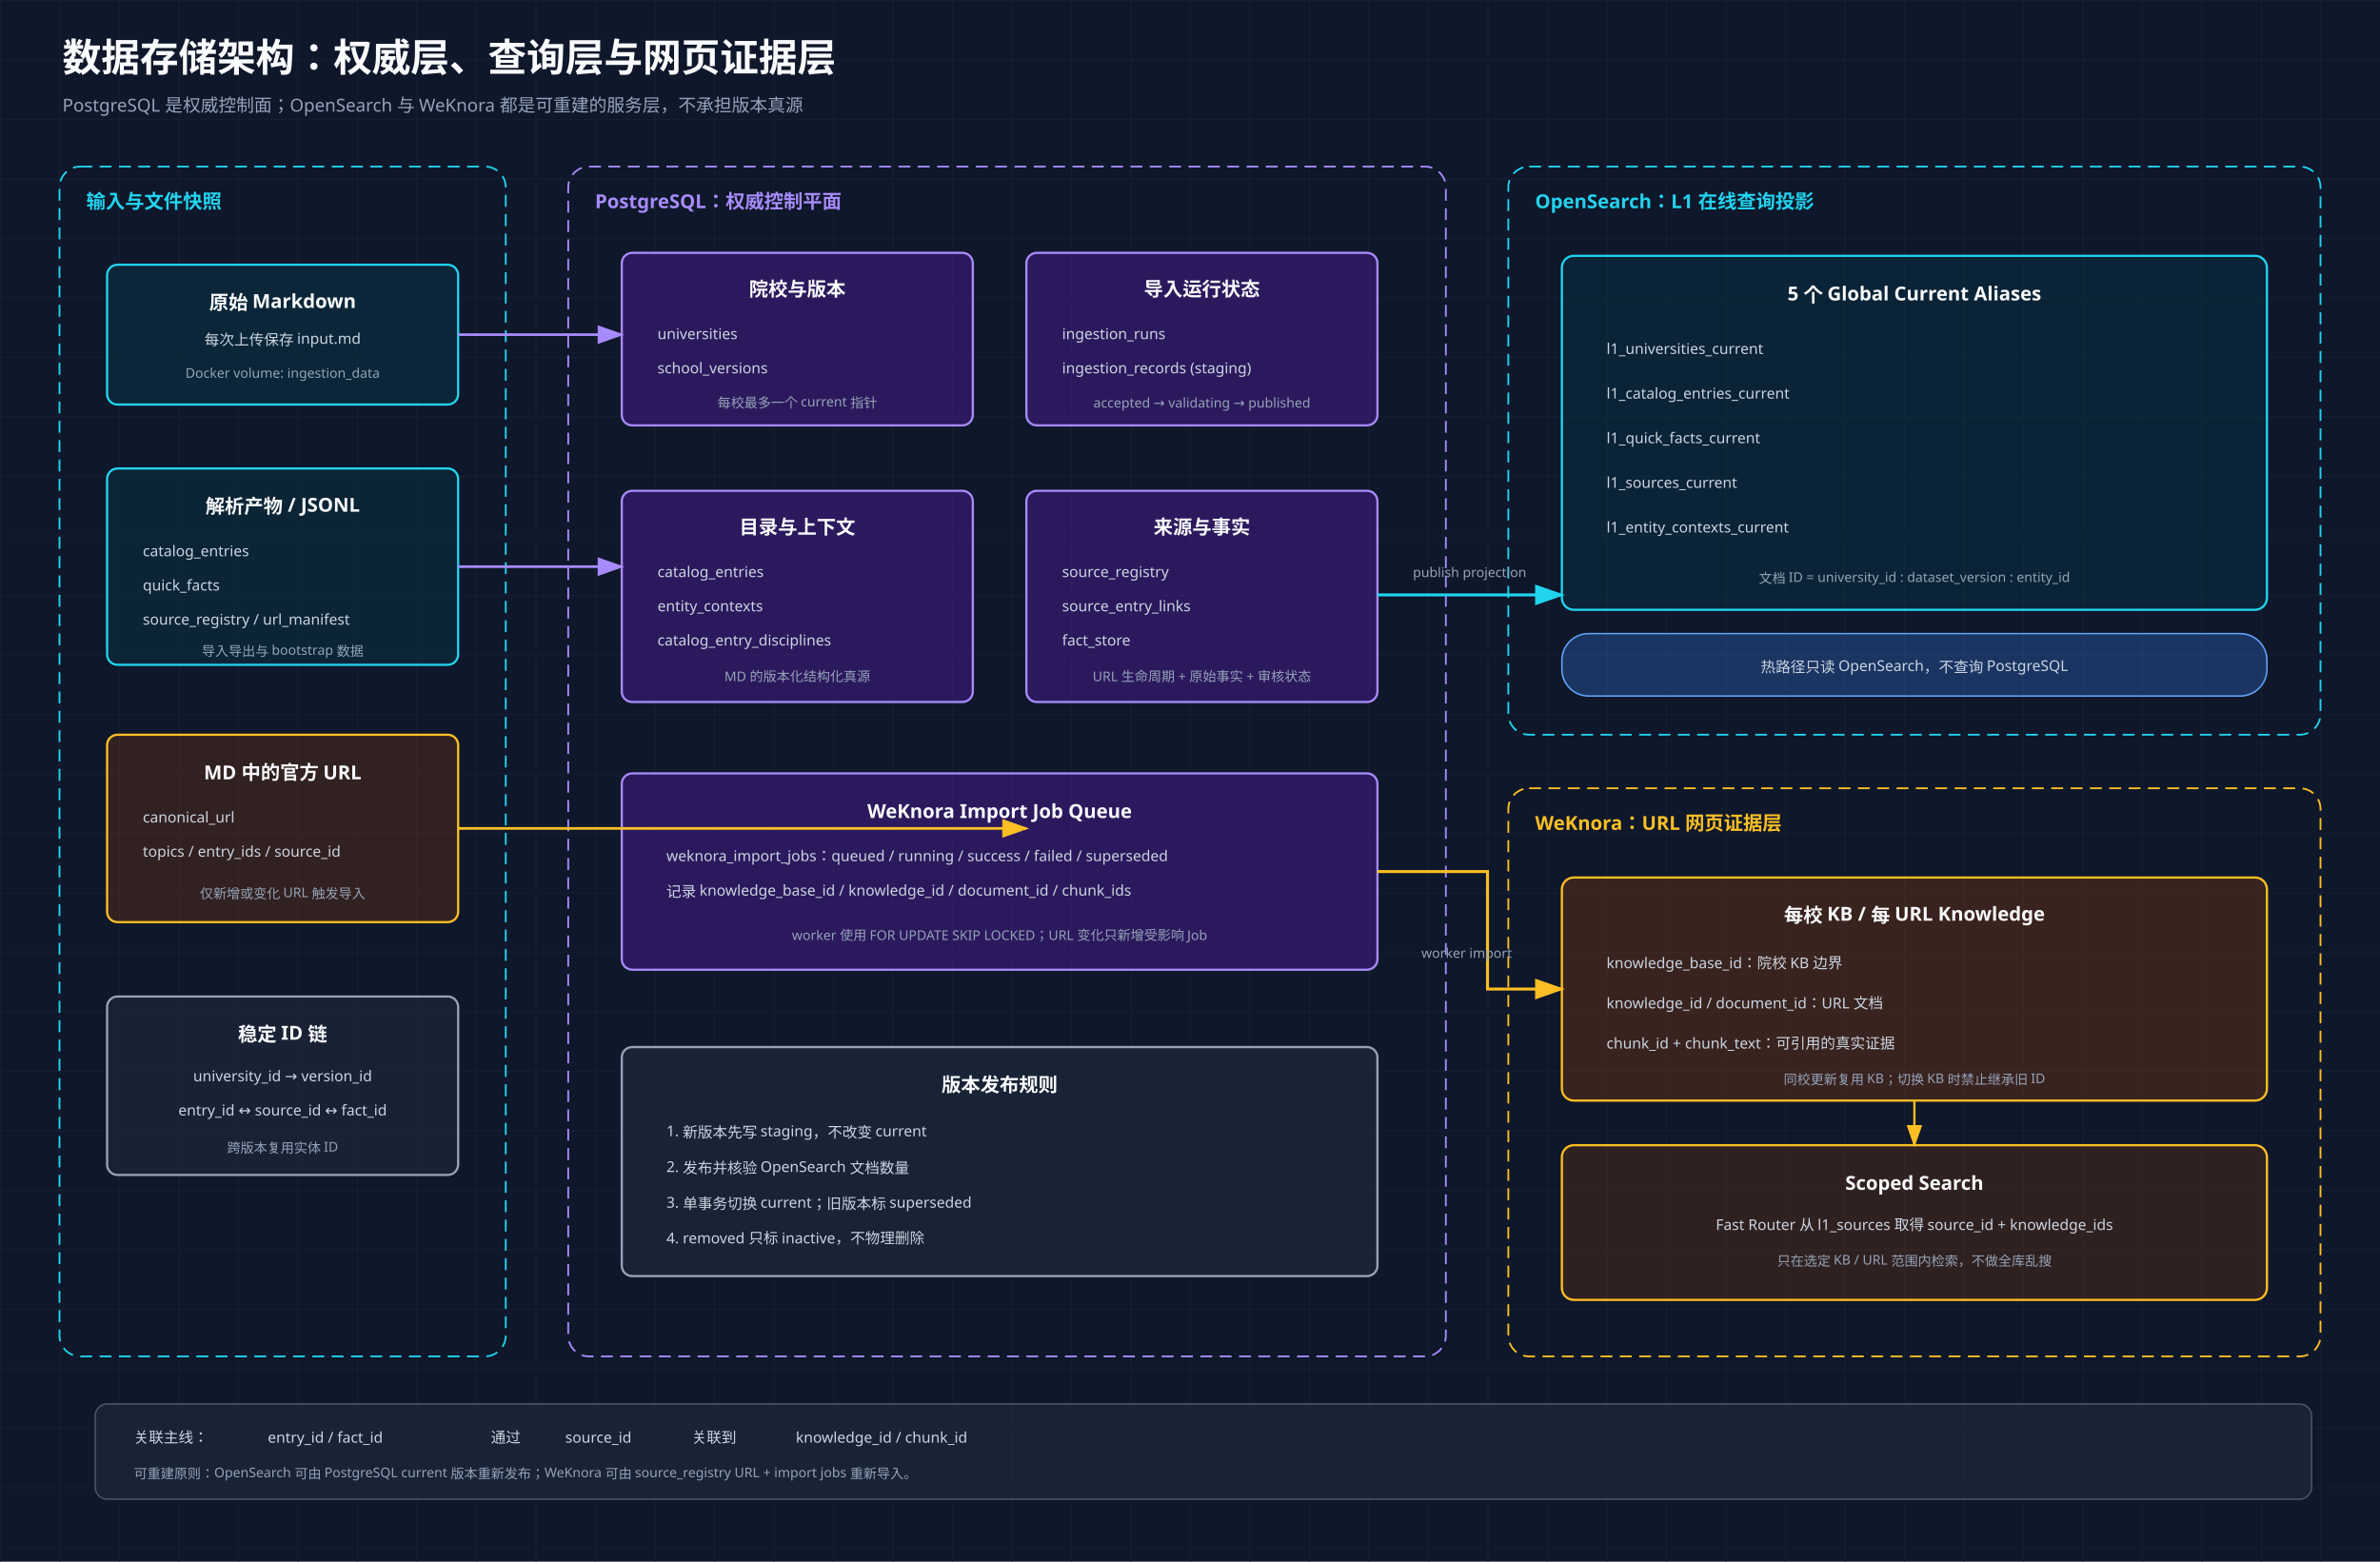
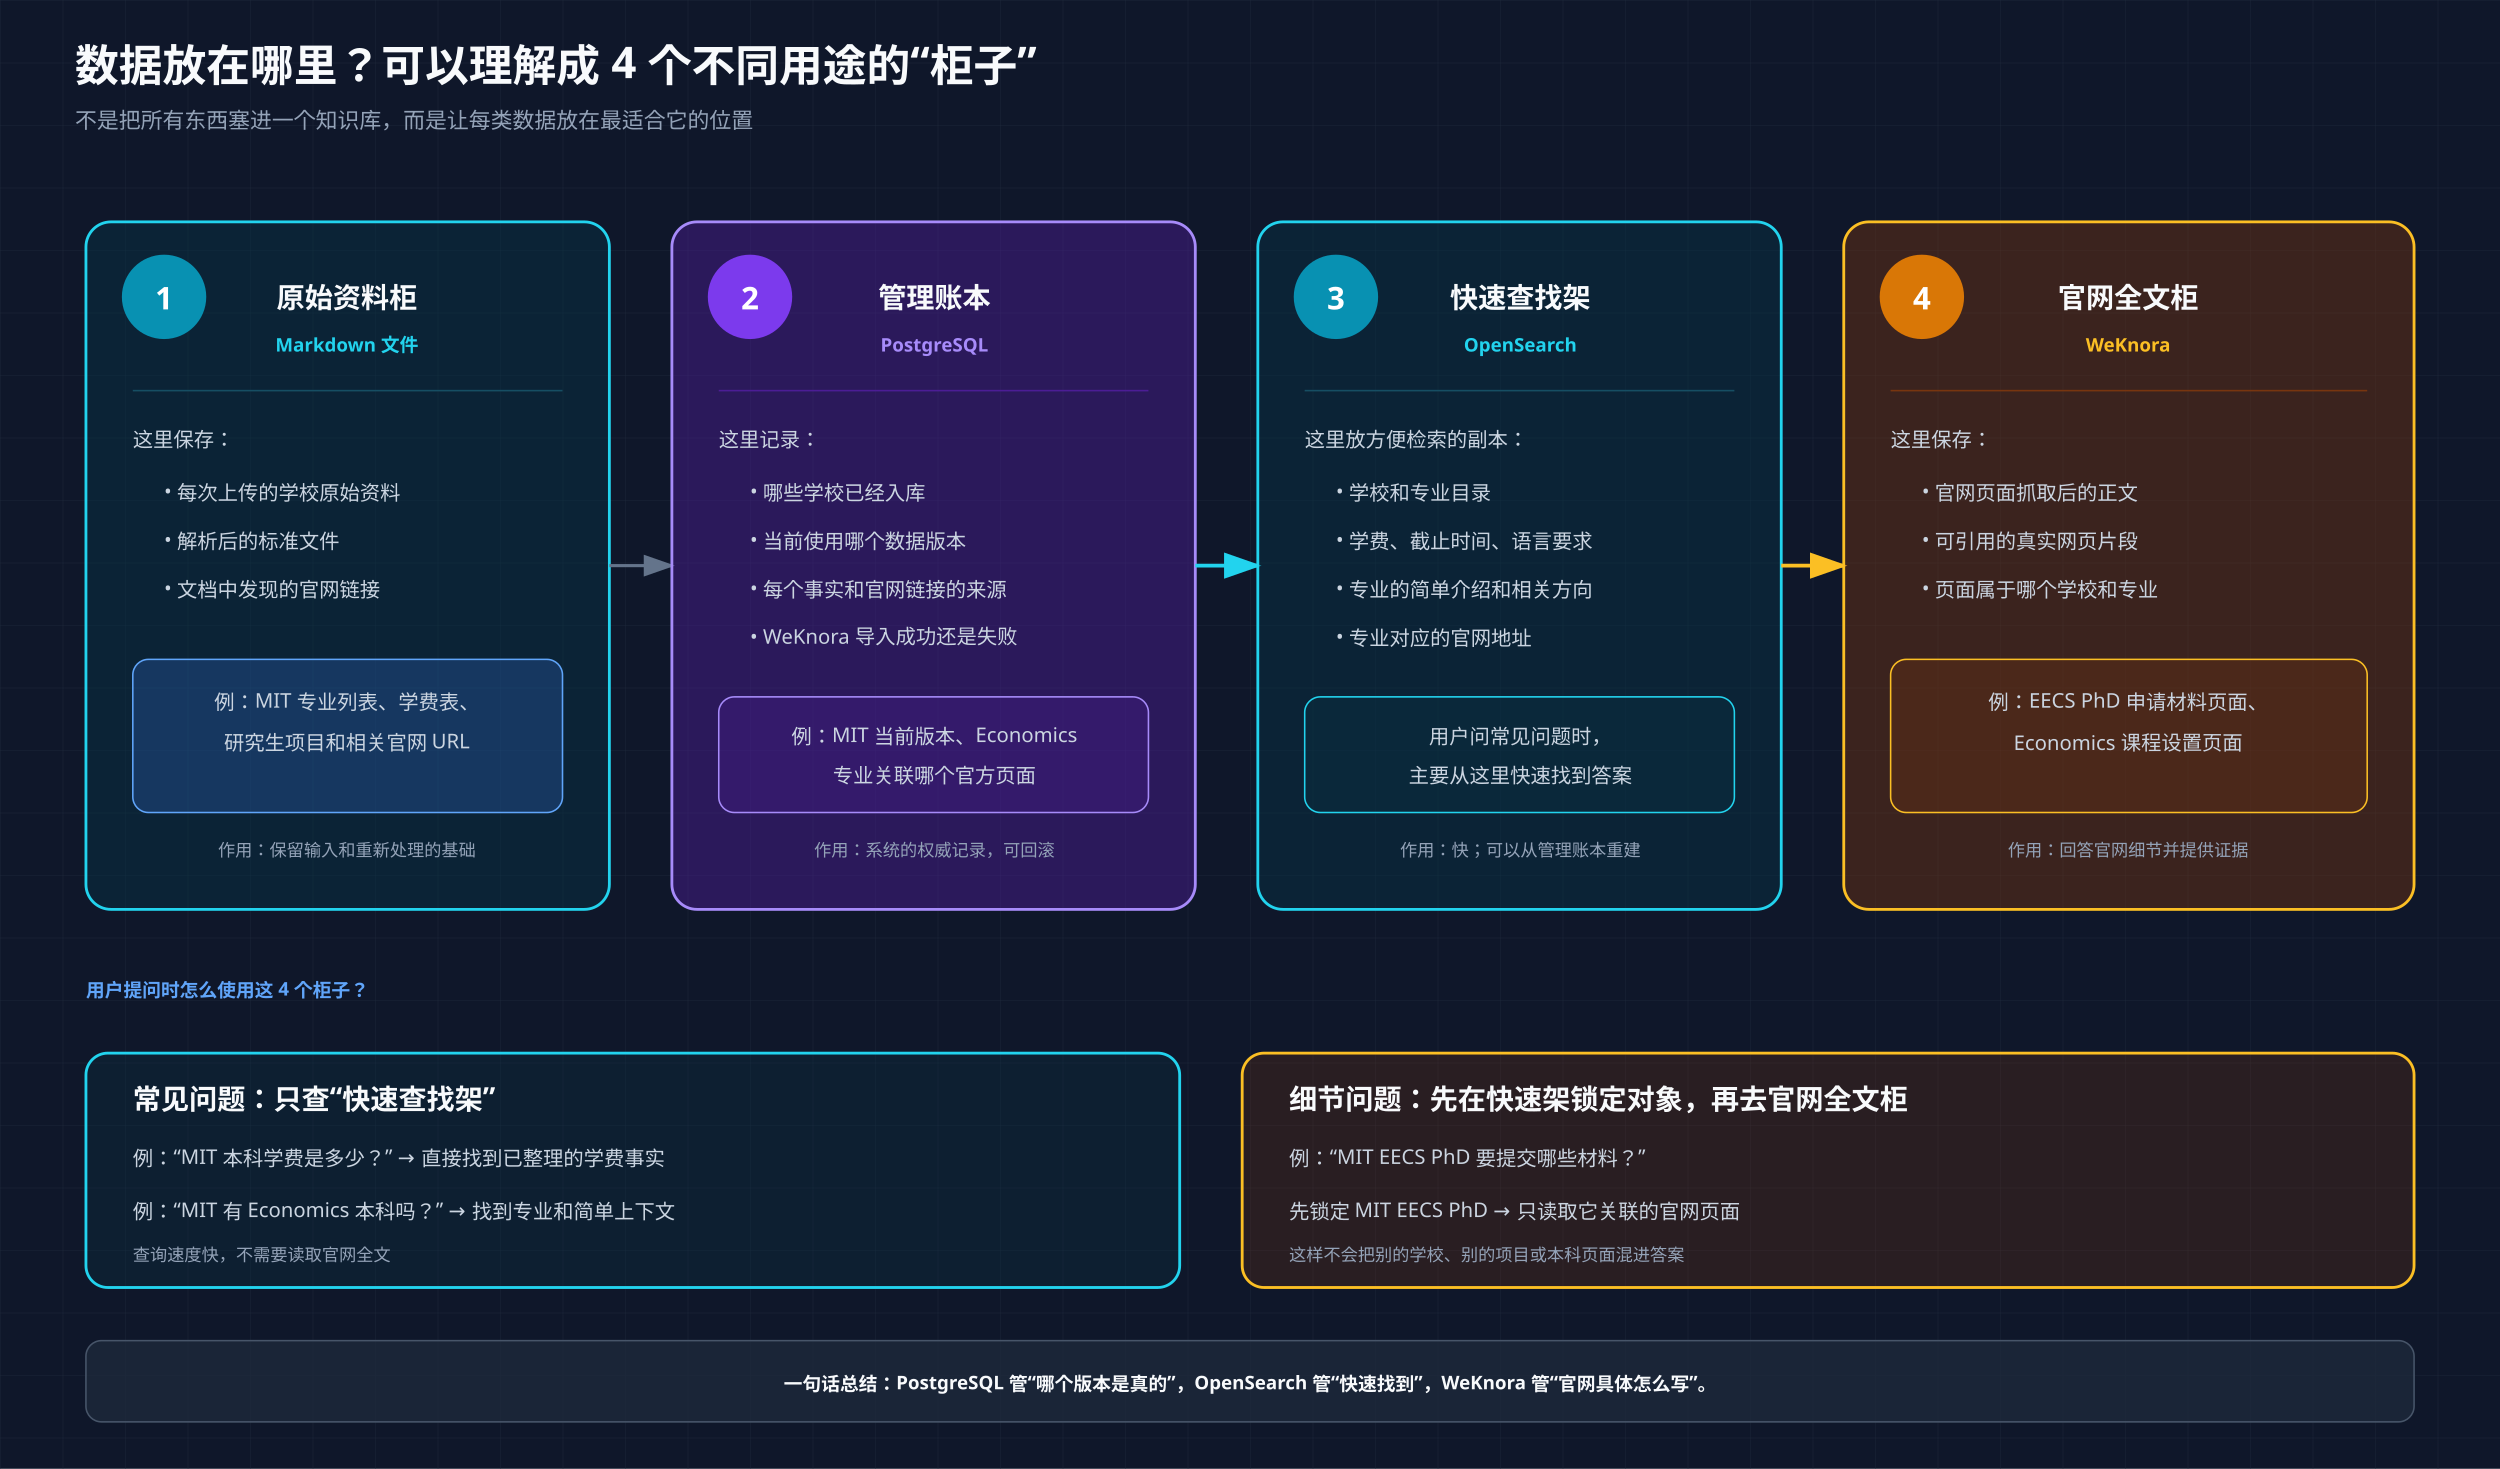
- <svg xmlns="http://www.w3.org/2000/svg" viewBox="0 0 1600 1050">
+ <svg xmlns="http://www.w3.org/2000/svg" viewBox="0 0 1600 940">
  <defs>
-     <pattern id="grid3" width="40" height="40" patternUnits="userSpaceOnUse">
+     <pattern id="g3" width="40" height="40" patternUnits="userSpaceOnUse">
      <path d="M40 0H0V40" fill="none" stroke="#1e293b" stroke-width="0.5" />
    </pattern>
-     <marker id="av" markerWidth="10" markerHeight="7" refX="9" refY="3.5" orient="auto">
-       <polygon points="0 0,10 3.5,0 7" fill="#a78bfa" />
+     <marker id="a3" markerWidth="10" markerHeight="7" refX="9" refY="3.5" orient="auto">
+       <polygon points="0 0,10 3.5,0 7" fill="#64748b" />
    </marker>
-     <marker id="ac" markerWidth="10" markerHeight="7" refX="9" refY="3.5" orient="auto">
+     <marker id="c3" markerWidth="10" markerHeight="7" refX="9" refY="3.5" orient="auto">
      <polygon points="0 0,10 3.5,0 7" fill="#22d3ee" />
    </marker>
-     <marker id="am" markerWidth="10" markerHeight="7" refX="9" refY="3.5" orient="auto">
+     <marker id="m3" markerWidth="10" markerHeight="7" refX="9" refY="3.5" orient="auto">
      <polygon points="0 0,10 3.5,0 7" fill="#fbbf24" />
    </marker>
-     <style>text{font-family:'JetBrains Mono','Noto Sans SC','PingFang SC',sans-serif;letter-spacing:0}.title{font-size:26px;font-weight:700;fill:#f8fafc}.sub{font-size:12px;fill:#94a3b8}.name{font-size:13px;font-weight:700;fill:#f8fafc}.desc{font-size:10px;fill:#cbd5e1}.tiny{font-size:9px;fill:#94a3b8}.section{font-size:13px;font-weight:700}.box{stroke-width:1.5}.region{fill:none;stroke-width:1.2;stroke-dasharray:8 5}</style>
+     <style>text{font-family:'Noto Sans SC','PingFang SC','Microsoft YaHei',sans-serif;letter-spacing:0}.title{font-size:28px;font-weight:700;fill:#f8fafc}.sub{font-size:14px;fill:#94a3b8}.h{font-size:18px;font-weight:700;fill:#f8fafc}.p{font-size:13px;fill:#cbd5e1}.small{font-size:11px;fill:#94a3b8}.tag{font-size:12px;font-weight:700}.box{stroke-width:1.8}</style>
  </defs>
-   <rect width="1600" height="1050" fill="#0f172a" />
-   <rect width="1600" height="1050" fill="url(#grid3)" />
-   <text x="42" y="48" class="title">数据存储架构：权威层、查询层与网页证据层</text>
-   <text x="42" y="75" class="sub">PostgreSQL 是权威控制面；OpenSearch 与 WeKnora 都是可重建的服务层，不承担版本真源</text>
-   <rect x="40" y="112" width="300" height="800" rx="14" class="region" stroke="#22d3ee" />
-   <text x="58" y="140" class="section" fill="#22d3ee">输入与文件快照</text>
-   <rect x="72" y="178" width="236" height="94" rx="7" fill="rgba(8,51,68,.55)" stroke="#22d3ee" class="box" />
-   <text x="190" y="208" class="name" text-anchor="middle">原始 Markdown</text>
-   <text x="190" y="232" class="desc" text-anchor="middle">每次上传保存 input.md</text>
-   <text x="190" y="254" class="tiny" text-anchor="middle">Docker volume: ingestion_data</text>
-   <rect x="72" y="315" width="236" height="132" rx="7" fill="rgba(8,51,68,.48)" stroke="#22d3ee" class="box" />
-   <text x="190" y="345" class="name" text-anchor="middle">解析产物 / JSONL</text>
-   <text x="96" y="374" class="desc">catalog_entries</text>
-   <text x="96" y="397" class="desc">quick_facts</text>
-   <text x="96" y="420" class="desc">source_registry / url_manifest</text>
-   <text x="190" y="441" class="tiny" text-anchor="middle">导入导出与 bootstrap 数据</text>
-   <rect x="72" y="494" width="236" height="126" rx="7" fill="rgba(120,53,15,.34)" stroke="#fbbf24" class="box" />
-   <text x="190" y="524" class="name" text-anchor="middle">MD 中的官方 URL</text>
-   <text x="96" y="553" class="desc">canonical_url</text>
-   <text x="96" y="576" class="desc">topics / entry_ids / source_id</text>
-   <text x="190" y="604" class="tiny" text-anchor="middle">仅新增或变化 URL 触发导入</text>
-   <rect x="72" y="670" width="236" height="120" rx="7" fill="rgba(30,41,59,.68)" stroke="#94a3b8" class="box" />
-   <text x="190" y="700" class="name" text-anchor="middle">稳定 ID 链</text>
-   <text x="190" y="727" class="desc" text-anchor="middle">university_id → version_id</text>
-   <text x="190" y="750" class="desc" text-anchor="middle">entry_id ↔ source_id ↔ fact_id</text>
-   <text x="190" y="775" class="tiny" text-anchor="middle">跨版本复用实体 ID</text>
-   <rect x="382" y="112" width="590" height="800" rx="14" class="region" stroke="#a78bfa" />
-   <text x="400" y="140" class="section" fill="#a78bfa">PostgreSQL：权威控制平面</text>
-   <rect x="418" y="170" width="236" height="116" rx="7" fill="rgba(76,29,149,.48)" stroke="#a78bfa" class="box" />
-   <text x="536" y="199" class="name" text-anchor="middle">院校与版本</text>
-   <text x="442" y="228" class="desc">universities</text>
-   <text x="442" y="251" class="desc">school_versions</text>
-   <text x="536" y="274" class="tiny" text-anchor="middle">每校最多一个 current 指针</text>
-   <rect x="690" y="170" width="236" height="116" rx="7" fill="rgba(76,29,149,.48)" stroke="#a78bfa" class="box" />
-   <text x="808" y="199" class="name" text-anchor="middle">导入运行状态</text>
-   <text x="714" y="228" class="desc">ingestion_runs</text>
-   <text x="714" y="251" class="desc">ingestion_records (staging)</text>
-   <text x="808" y="274" class="tiny" text-anchor="middle">accepted → validating → published</text>
-   <rect x="418" y="330" width="236" height="142" rx="7" fill="rgba(76,29,149,.48)" stroke="#a78bfa" class="box" />
-   <text x="536" y="359" class="name" text-anchor="middle">目录与上下文</text>
-   <text x="442" y="388" class="desc">catalog_entries</text>
-   <text x="442" y="411" class="desc">entity_contexts</text>
-   <text x="442" y="434" class="desc">catalog_entry_disciplines</text>
-   <text x="536" y="458" class="tiny" text-anchor="middle">MD 的版本化结构化真源</text>
-   <rect x="690" y="330" width="236" height="142" rx="7" fill="rgba(76,29,149,.48)" stroke="#a78bfa" class="box" />
-   <text x="808" y="359" class="name" text-anchor="middle">来源与事实</text>
-   <text x="714" y="388" class="desc">source_registry</text>
-   <text x="714" y="411" class="desc">source_entry_links</text>
-   <text x="714" y="434" class="desc">fact_store</text>
-   <text x="808" y="458" class="tiny" text-anchor="middle">URL 生命周期 + 原始事实 + 审核状态</text>
-   <rect x="418" y="520" width="508" height="132" rx="7" fill="rgba(76,29,149,.48)" stroke="#a78bfa" class="box" />
-   <text x="672" y="550" class="name" text-anchor="middle">WeKnora Import Job Queue</text>
-   <text x="448" y="579" class="desc">weknora_import_jobs：queued / running / success / failed / superseded</text>
-   <text x="448" y="603" class="desc">记录 knowledge_base_id / knowledge_id / document_id / chunk_ids</text>
-   <text x="672" y="632" class="tiny" text-anchor="middle">worker 使用 FOR UPDATE SKIP LOCKED；URL 变化只新增受影响 Job</text>
-   <rect x="418" y="704" width="508" height="154" rx="7" fill="rgba(30,41,59,.70)" stroke="#94a3b8" class="box" />
-   <text x="672" y="734" class="name" text-anchor="middle">版本发布规则</text>
-   <text x="448" y="764" class="desc">1. 新版本先写 staging，不改变 current</text>
-   <text x="448" y="788" class="desc">2. 发布并核验 OpenSearch 文档数量</text>
-   <text x="448" y="812" class="desc">3. 单事务切换 current；旧版本标 superseded</text>
-   <text x="448" y="836" class="desc">4. removed 只标 inactive，不物理删除</text>
-   <rect x="1014" y="112" width="546" height="382" rx="14" class="region" stroke="#22d3ee" />
-   <text x="1032" y="140" class="section" fill="#22d3ee">OpenSearch：L1 在线查询投影</text>
-   <rect x="1050" y="172" width="474" height="238" rx="8" fill="rgba(8,51,68,.46)" stroke="#22d3ee" class="box" />
-   <text x="1287" y="202" class="name" text-anchor="middle">5 个 Global Current Aliases</text>
-   <text x="1080" y="238" class="desc">l1_universities_current</text>
-   <text x="1080" y="268" class="desc">l1_catalog_entries_current</text>
-   <text x="1080" y="298" class="desc">l1_quick_facts_current</text>
-   <text x="1080" y="328" class="desc">l1_sources_current</text>
-   <text x="1080" y="358" class="desc">l1_entity_contexts_current</text>
-   <text x="1287" y="392" class="tiny" text-anchor="middle">文档 ID = university_id : dataset_version : entity_id</text>
-   <rect x="1050" y="426" width="474" height="42" rx="18" fill="rgba(59,130,246,.28)" stroke="#60a5fa" />
-   <text x="1287" y="452" class="desc" text-anchor="middle">热路径只读 OpenSearch，不查询 PostgreSQL</text>
-   <rect x="1014" y="530" width="546" height="382" rx="14" class="region" stroke="#fbbf24" />
-   <text x="1032" y="558" class="section" fill="#fbbf24">WeKnora：URL 网页证据层</text>
-   <rect x="1050" y="590" width="474" height="150" rx="8" fill="rgba(120,53,15,.40)" stroke="#fbbf24" class="box" />
-   <text x="1287" y="620" class="name" text-anchor="middle">每校 KB / 每 URL Knowledge</text>
-   <text x="1080" y="651" class="desc">knowledge_base_id：院校 KB 边界</text>
-   <text x="1080" y="678" class="desc">knowledge_id / document_id：URL 文档</text>
-   <text x="1080" y="705" class="desc">chunk_id + chunk_text：可引用的真实证据</text>
-   <text x="1287" y="729" class="tiny" text-anchor="middle">同校更新复用 KB；切换 KB 时禁止继承旧 ID</text>
-   <rect x="1050" y="770" width="474" height="104" rx="8" fill="rgba(120,53,15,.32)" stroke="#fbbf24" class="box" />
-   <text x="1287" y="800" class="name" text-anchor="middle">Scoped Search</text>
-   <text x="1287" y="827" class="desc" text-anchor="middle">Fast Router 从 l1_sources 取得 source_id + knowledge_ids</text>
-   <text x="1287" y="851" class="tiny" text-anchor="middle">只在选定 KB / URL 范围内检索，不做全库乱搜</text>
-   <path d="M308 225H418" stroke="#a78bfa" stroke-width="1.8" marker-end="url(#av)" />
-   <path d="M308 381H418" stroke="#a78bfa" stroke-width="1.8" marker-end="url(#av)" />
-   <path d="M308 557H690" fill="none" stroke="#fbbf24" stroke-width="1.8" marker-end="url(#am)" />
-   <path d="M926 400H1050" stroke="#22d3ee" stroke-width="2" marker-end="url(#ac)" />
-   <text x="988" y="388" class="tiny" fill="#22d3ee" text-anchor="middle">publish projection</text>
-   <path d="M926 586H1000V665H1050" fill="none" stroke="#fbbf24" stroke-width="2" marker-end="url(#am)" />
-   <text x="986" y="644" class="tiny" fill="#fbbf24" text-anchor="middle">worker import</text>
-   <path d="M1287 740V770" stroke="#fbbf24" stroke-width="1.5" marker-end="url(#am)" />
-   <rect x="64" y="944" width="1490" height="64" rx="8" fill="rgba(30,41,59,.72)" stroke="#475569" />
-   <text x="90" y="970" class="desc">关联主线：</text>
-   <text x="180" y="970" class="desc" fill="#22d3ee">entry_id / fact_id</text>
-   <text x="330" y="970" class="desc">通过</text>
-   <text x="380" y="970" class="desc" fill="#a78bfa">source_id</text>
-   <text x="465" y="970" class="desc">关联到</text>
-   <text x="535" y="970" class="desc" fill="#fbbf24">knowledge_id / chunk_id</text>
-   <text x="90" y="994" class="tiny">可重建原则：OpenSearch 可由 PostgreSQL current 版本重新发布；WeKnora 可由 source_registry URL + import jobs 重新导入。</text>
+   <rect width="1600" height="940" fill="#0f172a" />
+   <rect width="1600" height="940" fill="url(#g3)" />
+   <text x="48" y="52" class="title">数据放在哪里？可以理解成 4 个不同用途的“柜子”</text>
+   <text x="48" y="82" class="sub">不是把所有东西塞进一个知识库，而是让每类数据放在最适合它的位置</text>
+   <rect x="55" y="142" width="335" height="440" rx="16" fill="rgba(8,51,68,.46)" stroke="#22d3ee" class="box" />
+   <circle cx="105" cy="190" r="27" fill="#0891b2" />
+   <text x="105" y="198" fill="white" font-size="20" font-weight="700" text-anchor="middle">1</text>
+   <text x="222" y="197" class="h" text-anchor="middle">原始资料柜</text>
+   <text x="222" y="225" class="tag" fill="#22d3ee" text-anchor="middle">Markdown 文件</text>
+   <line x1="85" y1="250" x2="360" y2="250" stroke="#164e63" />
+   <text x="85" y="286" class="p">这里保存：</text>
+   <text x="105" y="319" class="p">• 每次上传的学校原始资料</text>
+   <text x="105" y="350" class="p">• 解析后的标准文件</text>
+   <text x="105" y="381" class="p">• 文档中发现的官网链接</text>
+   <rect x="85" y="422" width="275" height="98" rx="10" fill="rgba(59,130,246,.22)" stroke="#60a5fa" />
+   <text x="222" y="454" class="p" text-anchor="middle">例：MIT 专业列表、学费表、</text>
+   <text x="222" y="480" class="p" text-anchor="middle">研究生项目和相关官网 URL</text>
+   <text x="222" y="548" class="small" text-anchor="middle">作用：保留输入和重新处理的基础</text>
+   <path d="M390 362H430" stroke="#64748b" stroke-width="2" marker-end="url(#a3)" />
+   <rect x="430" y="142" width="335" height="440" rx="16" fill="rgba(76,29,149,.46)" stroke="#a78bfa" class="box" />
+   <circle cx="480" cy="190" r="27" fill="#7c3aed" />
+   <text x="480" y="198" fill="white" font-size="20" font-weight="700" text-anchor="middle">2</text>
+   <text x="598" y="197" class="h" text-anchor="middle">管理账本</text>
+   <text x="598" y="225" class="tag" fill="#a78bfa" text-anchor="middle">PostgreSQL</text>
+   <line x1="460" y1="250" x2="735" y2="250" stroke="#4c1d95" />
+   <text x="460" y="286" class="p">这里记录：</text>
+   <text x="480" y="319" class="p">• 哪些学校已经入库</text>
+   <text x="480" y="350" class="p">• 当前使用哪个数据版本</text>
+   <text x="480" y="381" class="p">• 每个事实和官网链接的来源</text>
+   <text x="480" y="412" class="p">• WeKnora 导入成功还是失败</text>
+   <rect x="460" y="446" width="275" height="74" rx="10" fill="rgba(76,29,149,.28)" stroke="#a78bfa" />
+   <text x="598" y="476" class="p" text-anchor="middle">例：MIT 当前版本、Economics</text>
+   <text x="598" y="501" class="p" text-anchor="middle">专业关联哪个官方页面</text>
+   <text x="598" y="548" class="small" text-anchor="middle">作用：系统的权威记录，可回滚</text>
+   <path d="M765 362H805" stroke="#22d3ee" stroke-width="2.4" marker-end="url(#c3)" />
+   <rect x="805" y="142" width="335" height="440" rx="16" fill="rgba(8,51,68,.46)" stroke="#22d3ee" class="box" />
+   <circle cx="855" cy="190" r="27" fill="#0891b2" />
+   <text x="855" y="198" fill="white" font-size="20" font-weight="700" text-anchor="middle">3</text>
+   <text x="973" y="197" class="h" text-anchor="middle">快速查找架</text>
+   <text x="973" y="225" class="tag" fill="#22d3ee" text-anchor="middle">OpenSearch</text>
+   <line x1="835" y1="250" x2="1110" y2="250" stroke="#164e63" />
+   <text x="835" y="286" class="p">这里放方便检索的副本：</text>
+   <text x="855" y="319" class="p">• 学校和专业目录</text>
+   <text x="855" y="350" class="p">• 学费、截止时间、语言要求</text>
+   <text x="855" y="381" class="p">• 专业的简单介绍和相关方向</text>
+   <text x="855" y="412" class="p">• 专业对应的官网地址</text>
+   <rect x="835" y="446" width="275" height="74" rx="10" fill="rgba(8,51,68,.30)" stroke="#22d3ee" />
+   <text x="973" y="476" class="p" text-anchor="middle">用户问常见问题时，</text>
+   <text x="973" y="501" class="p" text-anchor="middle">主要从这里快速找到答案</text>
+   <text x="973" y="548" class="small" text-anchor="middle">作用：快；可以从管理账本重建</text>
+   <path d="M1140 362H1180" stroke="#fbbf24" stroke-width="2.4" marker-end="url(#m3)" />
+   <rect x="1180" y="142" width="365" height="440" rx="16" fill="rgba(120,53,15,.42)" stroke="#fbbf24" class="box" />
+   <circle cx="1230" cy="190" r="27" fill="#d97706" />
+   <text x="1230" y="198" fill="white" font-size="20" font-weight="700" text-anchor="middle">4</text>
+   <text x="1362" y="197" class="h" text-anchor="middle">官网全文柜</text>
+   <text x="1362" y="225" class="tag" fill="#fbbf24" text-anchor="middle">WeKnora</text>
+   <line x1="1210" y1="250" x2="1515" y2="250" stroke="#78350f" />
+   <text x="1210" y="286" class="p">这里保存：</text>
+   <text x="1230" y="319" class="p">• 官网页面抓取后的正文</text>
+   <text x="1230" y="350" class="p">• 可引用的真实网页片段</text>
+   <text x="1230" y="381" class="p">• 页面属于哪个学校和专业</text>
+   <rect x="1210" y="422" width="305" height="98" rx="10" fill="rgba(120,53,15,.27)" stroke="#fbbf24" />
+   <text x="1362" y="454" class="p" text-anchor="middle">例：EECS PhD 申请材料页面、</text>
+   <text x="1362" y="480" class="p" text-anchor="middle">Economics 课程设置页面</text>
+   <text x="1362" y="548" class="small" text-anchor="middle">作用：回答官网细节并提供证据</text>
+   <text x="55" y="638" class="tag" fill="#60a5fa">用户提问时怎么使用这 4 个柜子？</text>
+   <rect x="55" y="674" width="700" height="150" rx="14" fill="rgba(8,51,68,.28)" stroke="#22d3ee" class="box" />
+   <text x="85" y="710" class="h">常见问题：只查“快速查找架”</text>
+   <text x="85" y="746" class="p">例：“MIT 本科学费是多少？” → 直接找到已整理的学费事实</text>
+   <text x="85" y="780" class="p">例：“MIT 有 Economics 本科吗？” → 找到专业和简单上下文</text>
+   <text x="85" y="807" class="small">查询速度快，不需要读取官网全文</text>
+   <rect x="795" y="674" width="750" height="150" rx="14" fill="rgba(120,53,15,.25)" stroke="#fbbf24" class="box" />
+   <text x="825" y="710" class="h">细节问题：先在快速架锁定对象，再去官网全文柜</text>
+   <text x="825" y="746" class="p">例：“MIT EECS PhD 要提交哪些材料？”</text>
+   <text x="825" y="780" class="p">先锁定 MIT EECS PhD → 只读取它关联的官网页面</text>
+   <text x="825" y="807" class="small">这样不会把别的学校、别的项目或本科页面混进答案</text>
+   <rect x="55" y="858" width="1490" height="52" rx="10" fill="rgba(30,41,59,.78)" stroke="#475569" />
+   <text x="800" y="890" class="tag" fill="#f8fafc" text-anchor="middle">一句话总结：PostgreSQL 管“哪个版本是真的”，OpenSearch 管“快速找到”，WeKnora 管“官网具体怎么写”。</text>
</svg>
